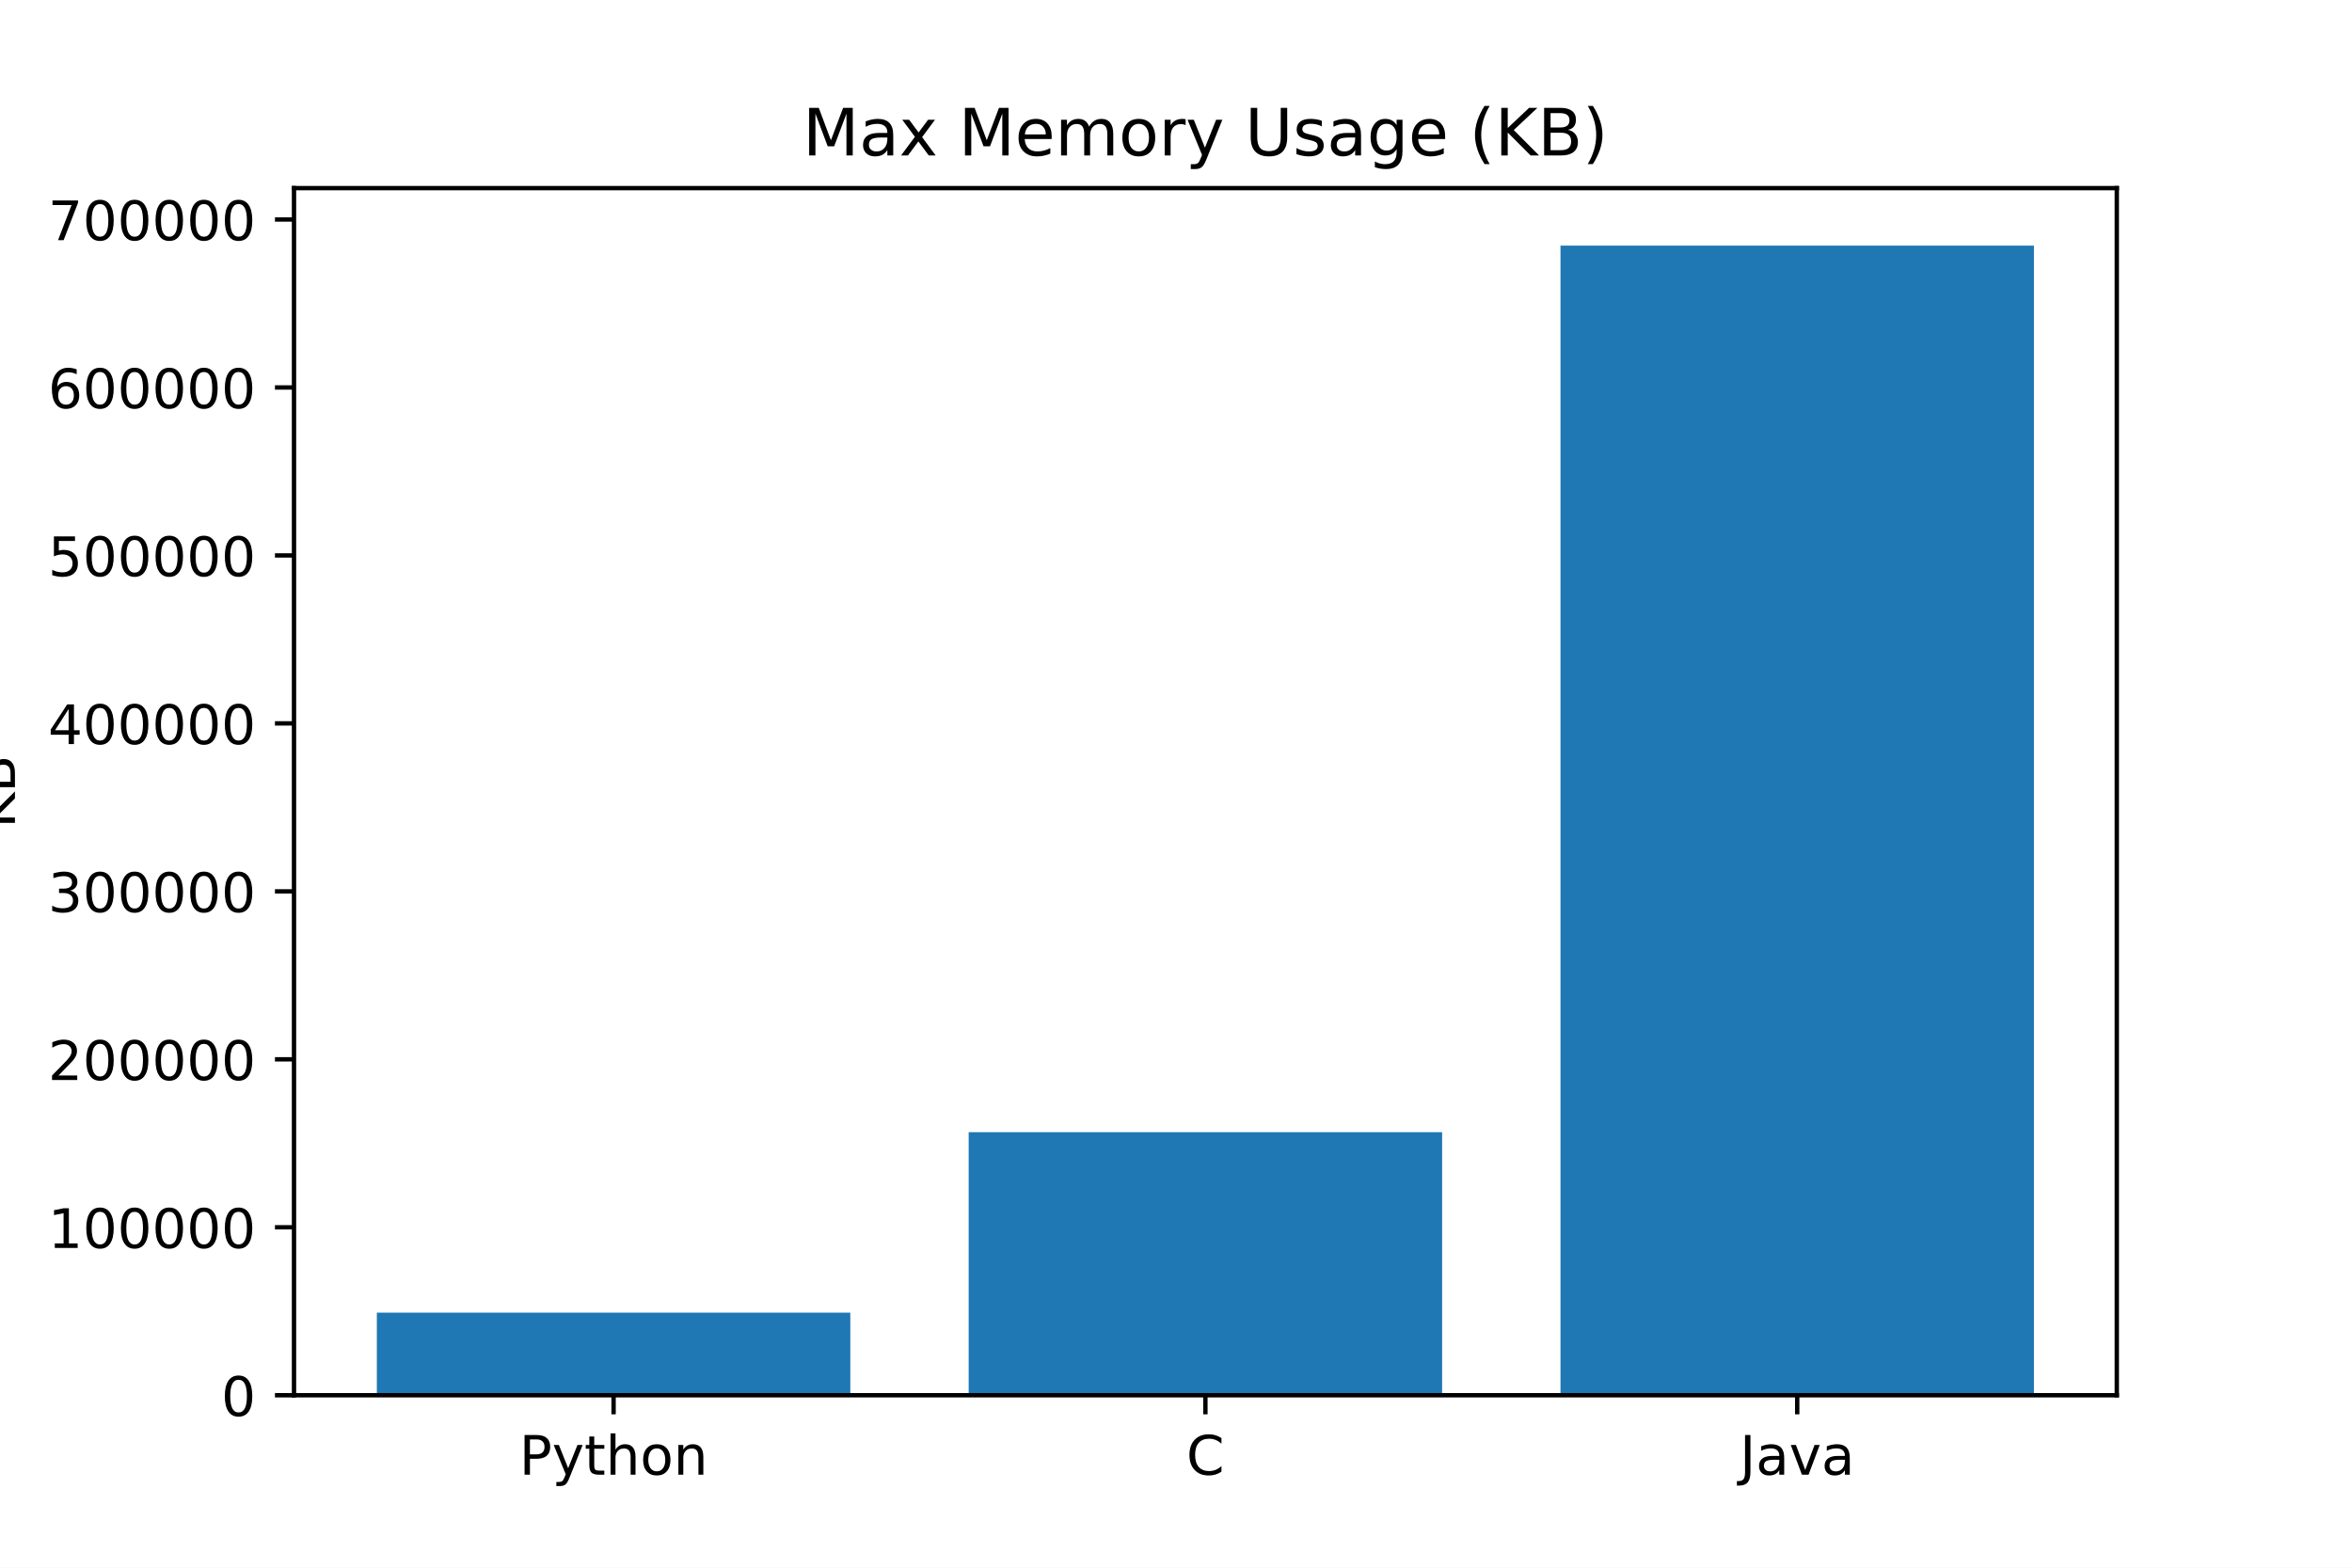
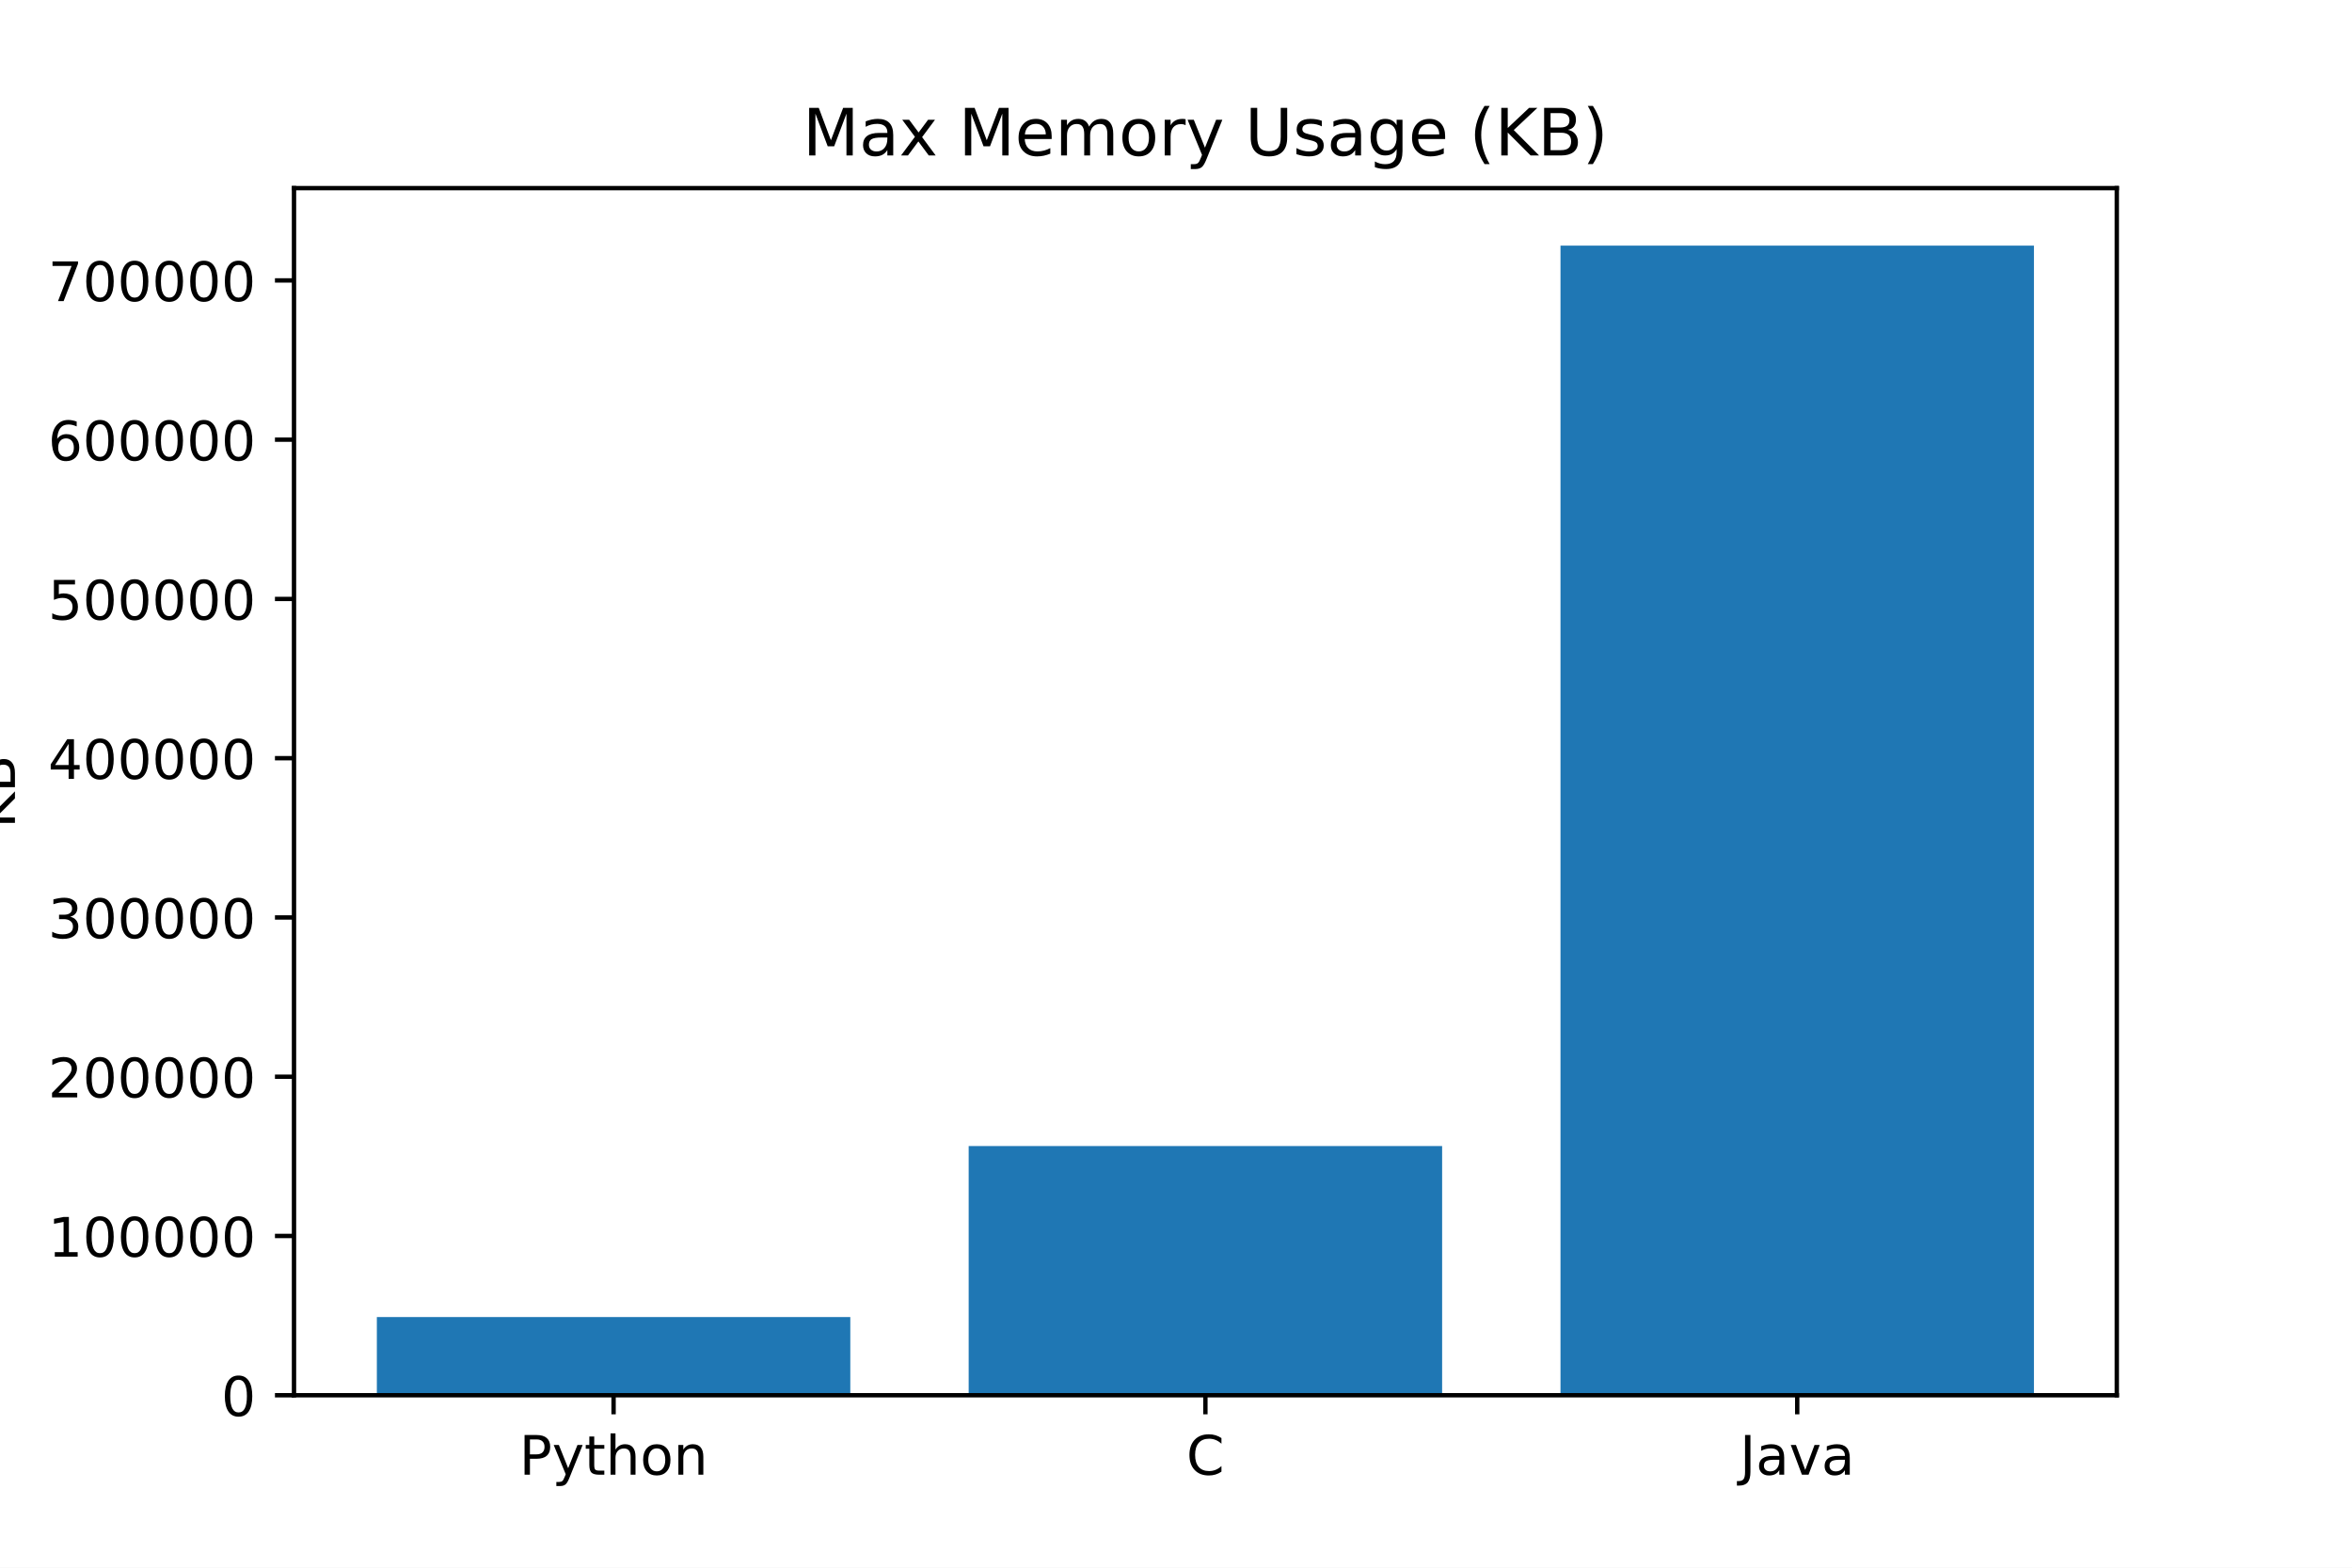
<svg xmlns="http://www.w3.org/2000/svg" xmlns:xlink="http://www.w3.org/1999/xlink" width="432pt" height="288pt" viewBox="0 0 432 288" version="1.1">
  <defs>
    <style type="text/css">*{stroke-linejoin: round; stroke-linecap: butt}</style>
  </defs>
  <g id="figure_1">
    <g id="patch_1">
      <path d="M 0 288  L 432 288  L 432 0  L 0 0  z " style="fill: #ffffff" />
    </g>
    <g id="axes_1">
      <g id="patch_2">
        <path d="M 54 256.32  L 388.8 256.32  L 388.8 34.56  L 54 34.56  z " style="fill: #ffffff" />
      </g>
      <g id="patch_3">
-         <path d="M 69.218 256.32  L 156.179 256.32  L 156.179 241.153  L 69.218 241.153  z " clip-path="url(#pda66876aa5)" style="fill: #1f77b4" />
+         <path d="M 69.218 256.32  L 156.179 256.32  L 156.179 241.951  L 69.218 241.951  z " clip-path="url(#p8f60c450fe)" style="fill: #1f77b4" />
      </g>
      <g id="patch_4">
-         <path d="M 177.919 256.32  L 264.881 256.32  L 264.881 207.991  L 177.919 207.991  z " clip-path="url(#pda66876aa5)" style="fill: #1f77b4" />
+         <path d="M 177.919 256.32  L 264.881 256.32  L 264.881 210.536  L 177.919 210.536  z " clip-path="url(#p8f60c450fe)" style="fill: #1f77b4" />
      </g>
      <g id="patch_5">
-         <path d="M 286.621 256.32  L 373.582 256.32  L 373.582 45.12  L 286.621 45.12  z " clip-path="url(#pda66876aa5)" style="fill: #1f77b4" />
+         <path d="M 286.621 256.32  L 373.582 256.32  L 373.582 45.12  L 286.621 45.12  z " clip-path="url(#p8f60c450fe)" style="fill: #1f77b4" />
      </g>
      <g id="matplotlib.axis_1">
        <g id="xtick_1">
          <g id="line2d_1">
            <defs>
-               <path id="m52d7ae42d8" d="M 0 0  L 0 3.5  " style="stroke: #000000; stroke-width: 0.8" />
+               <path id="m7391265bdf" d="M 0 0  L 0 3.5  " style="stroke: #000000; stroke-width: 0.8" />
            </defs>
            <g>
-               <use xlink:href="#m52d7ae42d8" x="112.699" y="256.32" style="stroke: #000000; stroke-width: 0.8" />
+               <use xlink:href="#m7391265bdf" x="112.699" y="256.32" style="stroke: #000000; stroke-width: 0.8" />
            </g>
          </g>
          <g id="text_1">
            <g transform="translate(95.36745 270.9184) scale(0.1 -0.1)">
              <defs>
                <path id="DejaVuSans-50" d="M 1259 4147  L 1259 2394  L 2053 2394  Q 2494 2394 2734 2622  Q 2975 2850 2975 3272  Q 2975 3691 2734 3919  Q 2494 4147 2053 4147  L 1259 4147  z M 628 4666  L 2053 4666  Q 2838 4666 3239 4311  Q 3641 3956 3641 3272  Q 3641 2581 3239 2228  Q 2838 1875 2053 1875  L 1259 1875  L 1259 0  L 628 0  L 628 4666  z " transform="scale(0.015625)" />
                <path id="DejaVuSans-79" d="M 2059 -325  Q 1816 -950 1584 -1140  Q 1353 -1331 966 -1331  L 506 -1331  L 506 -850  L 844 -850  Q 1081 -850 1212 -737  Q 1344 -625 1503 -206  L 1606 56  L 191 3500  L 800 3500  L 1894 763  L 2988 3500  L 3597 3500  L 2059 -325  z " transform="scale(0.015625)" />
                <path id="DejaVuSans-74" d="M 1172 4494  L 1172 3500  L 2356 3500  L 2356 3053  L 1172 3053  L 1172 1153  Q 1172 725 1289 603  Q 1406 481 1766 481  L 2356 481  L 2356 0  L 1766 0  Q 1100 0 847 248  Q 594 497 594 1153  L 594 3053  L 172 3053  L 172 3500  L 594 3500  L 594 4494  L 1172 4494  z " transform="scale(0.015625)" />
                <path id="DejaVuSans-68" d="M 3513 2113  L 3513 0  L 2938 0  L 2938 2094  Q 2938 2591 2744 2837  Q 2550 3084 2163 3084  Q 1697 3084 1428 2787  Q 1159 2491 1159 1978  L 1159 0  L 581 0  L 581 4863  L 1159 4863  L 1159 2956  Q 1366 3272 1645 3428  Q 1925 3584 2291 3584  Q 2894 3584 3203 3211  Q 3513 2838 3513 2113  z " transform="scale(0.015625)" />
                <path id="DejaVuSans-6f" d="M 1959 3097  Q 1497 3097 1228 2736  Q 959 2375 959 1747  Q 959 1119 1226 758  Q 1494 397 1959 397  Q 2419 397 2687 759  Q 2956 1122 2956 1747  Q 2956 2369 2687 2733  Q 2419 3097 1959 3097  z M 1959 3584  Q 2709 3584 3137 3096  Q 3566 2609 3566 1747  Q 3566 888 3137 398  Q 2709 -91 1959 -91  Q 1206 -91 779 398  Q 353 888 353 1747  Q 353 2609 779 3096  Q 1206 3584 1959 3584  z " transform="scale(0.015625)" />
                <path id="DejaVuSans-6e" d="M 3513 2113  L 3513 0  L 2938 0  L 2938 2094  Q 2938 2591 2744 2837  Q 2550 3084 2163 3084  Q 1697 3084 1428 2787  Q 1159 2491 1159 1978  L 1159 0  L 581 0  L 581 3500  L 1159 3500  L 1159 2956  Q 1366 3272 1645 3428  Q 1925 3584 2291 3584  Q 2894 3584 3203 3211  Q 3513 2838 3513 2113  z " transform="scale(0.015625)" />
              </defs>
              <use xlink:href="#DejaVuSans-50" />
              <use xlink:href="#DejaVuSans-79" transform="translate(60.30273 0)" />
              <use xlink:href="#DejaVuSans-74" transform="translate(119.4824 0)" />
              <use xlink:href="#DejaVuSans-68" transform="translate(158.6914 0)" />
              <use xlink:href="#DejaVuSans-6f" transform="translate(222.0703 0)" />
              <use xlink:href="#DejaVuSans-6e" transform="translate(283.252 0)" />
            </g>
          </g>
        </g>
        <g id="xtick_2">
          <g id="line2d_2">
            <g>
-               <use xlink:href="#m52d7ae42d8" x="221.4" y="256.32" style="stroke: #000000; stroke-width: 0.8" />
+               <use xlink:href="#m7391265bdf" x="221.4" y="256.32" style="stroke: #000000; stroke-width: 0.8" />
            </g>
          </g>
          <g id="text_2">
            <g transform="translate(217.9086 270.9184) scale(0.1 -0.1)">
              <defs>
                <path id="DejaVuSans-43" d="M 4122 4306  L 4122 3641  Q 3803 3938 3442 4084  Q 3081 4231 2675 4231  Q 1875 4231 1450 3742  Q 1025 3253 1025 2328  Q 1025 1406 1450 917  Q 1875 428 2675 428  Q 3081 428 3442 575  Q 3803 722 4122 1019  L 4122 359  Q 3791 134 3420 21  Q 3050 -91 2638 -91  Q 1578 -91 968 557  Q 359 1206 359 2328  Q 359 3453 968 4101  Q 1578 4750 2638 4750  Q 3056 4750 3426 4639  Q 3797 4528 4122 4306  z " transform="scale(0.015625)" />
              </defs>
              <use xlink:href="#DejaVuSans-43" />
            </g>
          </g>
        </g>
        <g id="xtick_3">
          <g id="line2d_3">
            <g>
-               <use xlink:href="#m52d7ae42d8" x="330.101" y="256.32" style="stroke: #000000; stroke-width: 0.8" />
+               <use xlink:href="#m7391265bdf" x="330.101" y="256.32" style="stroke: #000000; stroke-width: 0.8" />
            </g>
          </g>
          <g id="text_3">
            <g transform="translate(319.5388 270.9184) scale(0.1 -0.1)">
              <defs>
                <path id="DejaVuSans-4a" d="M 628 4666  L 1259 4666  L 1259 325  Q 1259 -519 939 -900  Q 619 -1281 -91 -1281  L -331 -1281  L -331 -750  L -134 -750  Q 284 -750 456 -515  Q 628 -281 628 325  L 628 4666  z " transform="scale(0.015625)" />
                <path id="DejaVuSans-61" d="M 2194 1759  Q 1497 1759 1228 1600  Q 959 1441 959 1056  Q 959 750 1161 570  Q 1363 391 1709 391  Q 2188 391 2477 730  Q 2766 1069 2766 1631  L 2766 1759  L 2194 1759  z M 3341 1997  L 3341 0  L 2766 0  L 2766 531  Q 2569 213 2275 61  Q 1981 -91 1556 -91  Q 1019 -91 701 211  Q 384 513 384 1019  Q 384 1609 779 1909  Q 1175 2209 1959 2209  L 2766 2209  L 2766 2266  Q 2766 2663 2505 2880  Q 2244 3097 1772 3097  Q 1472 3097 1187 3025  Q 903 2953 641 2809  L 641 3341  Q 956 3463 1253 3523  Q 1550 3584 1831 3584  Q 2591 3584 2966 3190  Q 3341 2797 3341 1997  z " transform="scale(0.015625)" />
                <path id="DejaVuSans-76" d="M 191 3500  L 800 3500  L 1894 563  L 2988 3500  L 3597 3500  L 2284 0  L 1503 0  L 191 3500  z " transform="scale(0.015625)" />
              </defs>
              <use xlink:href="#DejaVuSans-4a" />
              <use xlink:href="#DejaVuSans-61" transform="translate(29.49219 0)" />
              <use xlink:href="#DejaVuSans-76" transform="translate(90.77148 0)" />
              <use xlink:href="#DejaVuSans-61" transform="translate(149.9512 0)" />
            </g>
          </g>
        </g>
      </g>
      <g id="matplotlib.axis_2">
        <g id="ytick_1">
          <g id="line2d_4">
            <defs>
-               <path id="m700f30a6cd" d="M 0 0  L -3.5 0  " style="stroke: #000000; stroke-width: 0.8" />
+               <path id="m64b28033d9" d="M 0 0  L -3.5 0  " style="stroke: #000000; stroke-width: 0.8" />
            </defs>
            <g>
-               <use xlink:href="#m700f30a6cd" x="54" y="256.32" style="stroke: #000000; stroke-width: 0.8" />
+               <use xlink:href="#m64b28033d9" x="54" y="256.32" style="stroke: #000000; stroke-width: 0.8" />
            </g>
          </g>
          <g id="text_4">
            <g transform="translate(40.6375 260.1192) scale(0.1 -0.1)">
              <defs>
                <path id="DejaVuSans-30" d="M 2034 4250  Q 1547 4250 1301 3770  Q 1056 3291 1056 2328  Q 1056 1369 1301 889  Q 1547 409 2034 409  Q 2525 409 2770 889  Q 3016 1369 3016 2328  Q 3016 3291 2770 3770  Q 2525 4250 2034 4250  z M 2034 4750  Q 2819 4750 3233 4129  Q 3647 3509 3647 2328  Q 3647 1150 3233 529  Q 2819 -91 2034 -91  Q 1250 -91 836 529  Q 422 1150 422 2328  Q 422 3509 836 4129  Q 1250 4750 2034 4750  z " transform="scale(0.015625)" />
              </defs>
              <use xlink:href="#DejaVuSans-30" />
            </g>
          </g>
        </g>
        <g id="ytick_2">
          <g id="line2d_5">
            <g>
-               <use xlink:href="#m700f30a6cd" x="54" y="225.464" style="stroke: #000000; stroke-width: 0.8" />
+               <use xlink:href="#m64b28033d9" x="54" y="227.062" style="stroke: #000000; stroke-width: 0.8" />
            </g>
          </g>
          <g id="text_5">
-             <g transform="translate(8.825 229.2628) scale(0.1 -0.1)">
+             <g transform="translate(8.825 230.8615) scale(0.1 -0.1)">
              <defs>
                <path id="DejaVuSans-31" d="M 794 531  L 1825 531  L 1825 4091  L 703 3866  L 703 4441  L 1819 4666  L 2450 4666  L 2450 531  L 3481 531  L 3481 0  L 794 0  L 794 531  z " transform="scale(0.015625)" />
              </defs>
              <use xlink:href="#DejaVuSans-31" />
              <use xlink:href="#DejaVuSans-30" transform="translate(63.62305 0)" />
              <use xlink:href="#DejaVuSans-30" transform="translate(127.2461 0)" />
              <use xlink:href="#DejaVuSans-30" transform="translate(190.8691 0)" />
              <use xlink:href="#DejaVuSans-30" transform="translate(254.4922 0)" />
              <use xlink:href="#DejaVuSans-30" transform="translate(318.1152 0)" />
            </g>
          </g>
        </g>
        <g id="ytick_3">
          <g id="line2d_6">
            <g>
-               <use xlink:href="#m700f30a6cd" x="54" y="194.607" style="stroke: #000000; stroke-width: 0.8" />
+               <use xlink:href="#m64b28033d9" x="54" y="197.804" style="stroke: #000000; stroke-width: 0.8" />
            </g>
          </g>
          <g id="text_6">
-             <g transform="translate(8.825 198.4063) scale(0.1 -0.1)">
+             <g transform="translate(8.825 201.6037) scale(0.1 -0.1)">
              <defs>
                <path id="DejaVuSans-32" d="M 1228 531  L 3431 531  L 3431 0  L 469 0  L 469 531  Q 828 903 1448 1529  Q 2069 2156 2228 2338  Q 2531 2678 2651 2914  Q 2772 3150 2772 3378  Q 2772 3750 2511 3984  Q 2250 4219 1831 4219  Q 1534 4219 1204 4116  Q 875 4013 500 3803  L 500 4441  Q 881 4594 1212 4672  Q 1544 4750 1819 4750  Q 2544 4750 2975 4387  Q 3406 4025 3406 3419  Q 3406 3131 3298 2873  Q 3191 2616 2906 2266  Q 2828 2175 2409 1742  Q 1991 1309 1228 531  z " transform="scale(0.015625)" />
              </defs>
              <use xlink:href="#DejaVuSans-32" />
              <use xlink:href="#DejaVuSans-30" transform="translate(63.62305 0)" />
              <use xlink:href="#DejaVuSans-30" transform="translate(127.2461 0)" />
              <use xlink:href="#DejaVuSans-30" transform="translate(190.8691 0)" />
              <use xlink:href="#DejaVuSans-30" transform="translate(254.4922 0)" />
              <use xlink:href="#DejaVuSans-30" transform="translate(318.1152 0)" />
            </g>
          </g>
        </g>
        <g id="ytick_4">
          <g id="line2d_7">
            <g>
-               <use xlink:href="#m700f30a6cd" x="54" y="163.751" style="stroke: #000000; stroke-width: 0.8" />
+               <use xlink:href="#m64b28033d9" x="54" y="168.547" style="stroke: #000000; stroke-width: 0.8" />
            </g>
          </g>
          <g id="text_7">
-             <g transform="translate(8.825 167.5499) scale(0.1 -0.1)">
+             <g transform="translate(8.825 172.346) scale(0.1 -0.1)">
              <defs>
                <path id="DejaVuSans-33" d="M 2597 2516  Q 3050 2419 3304 2112  Q 3559 1806 3559 1356  Q 3559 666 3084 287  Q 2609 -91 1734 -91  Q 1441 -91 1130 -33  Q 819 25 488 141  L 488 750  Q 750 597 1062 519  Q 1375 441 1716 441  Q 2309 441 2620 675  Q 2931 909 2931 1356  Q 2931 1769 2642 2001  Q 2353 2234 1838 2234  L 1294 2234  L 1294 2753  L 1863 2753  Q 2328 2753 2575 2939  Q 2822 3125 2822 3475  Q 2822 3834 2567 4026  Q 2313 4219 1838 4219  Q 1578 4219 1281 4162  Q 984 4106 628 3988  L 628 4550  Q 988 4650 1302 4700  Q 1616 4750 1894 4750  Q 2613 4750 3031 4423  Q 3450 4097 3450 3541  Q 3450 3153 3228 2886  Q 3006 2619 2597 2516  z " transform="scale(0.015625)" />
              </defs>
              <use xlink:href="#DejaVuSans-33" />
              <use xlink:href="#DejaVuSans-30" transform="translate(63.62305 0)" />
              <use xlink:href="#DejaVuSans-30" transform="translate(127.2461 0)" />
              <use xlink:href="#DejaVuSans-30" transform="translate(190.8691 0)" />
              <use xlink:href="#DejaVuSans-30" transform="translate(254.4922 0)" />
              <use xlink:href="#DejaVuSans-30" transform="translate(318.1152 0)" />
            </g>
          </g>
        </g>
        <g id="ytick_5">
          <g id="line2d_8">
            <g>
-               <use xlink:href="#m700f30a6cd" x="54" y="132.894" style="stroke: #000000; stroke-width: 0.8" />
+               <use xlink:href="#m64b28033d9" x="54" y="139.289" style="stroke: #000000; stroke-width: 0.8" />
            </g>
          </g>
          <g id="text_8">
-             <g transform="translate(8.825 136.6935) scale(0.1 -0.1)">
+             <g transform="translate(8.825 143.0882) scale(0.1 -0.1)">
              <defs>
                <path id="DejaVuSans-34" d="M 2419 4116  L 825 1625  L 2419 1625  L 2419 4116  z M 2253 4666  L 3047 4666  L 3047 1625  L 3713 1625  L 3713 1100  L 3047 1100  L 3047 0  L 2419 0  L 2419 1100  L 313 1100  L 313 1709  L 2253 4666  z " transform="scale(0.015625)" />
              </defs>
              <use xlink:href="#DejaVuSans-34" />
              <use xlink:href="#DejaVuSans-30" transform="translate(63.62305 0)" />
              <use xlink:href="#DejaVuSans-30" transform="translate(127.2461 0)" />
              <use xlink:href="#DejaVuSans-30" transform="translate(190.8691 0)" />
              <use xlink:href="#DejaVuSans-30" transform="translate(254.4922 0)" />
              <use xlink:href="#DejaVuSans-30" transform="translate(318.1152 0)" />
            </g>
          </g>
        </g>
        <g id="ytick_6">
          <g id="line2d_9">
            <g>
-               <use xlink:href="#m700f30a6cd" x="54" y="102.038" style="stroke: #000000; stroke-width: 0.8" />
+               <use xlink:href="#m64b28033d9" x="54" y="110.031" style="stroke: #000000; stroke-width: 0.8" />
            </g>
          </g>
          <g id="text_9">
-             <g transform="translate(8.825 105.837) scale(0.1 -0.1)">
+             <g transform="translate(8.825 113.8305) scale(0.1 -0.1)">
              <defs>
                <path id="DejaVuSans-35" d="M 691 4666  L 3169 4666  L 3169 4134  L 1269 4134  L 1269 2991  Q 1406 3038 1543 3061  Q 1681 3084 1819 3084  Q 2600 3084 3056 2656  Q 3513 2228 3513 1497  Q 3513 744 3044 326  Q 2575 -91 1722 -91  Q 1428 -91 1123 -41  Q 819 9 494 109  L 494 744  Q 775 591 1075 516  Q 1375 441 1709 441  Q 2250 441 2565 725  Q 2881 1009 2881 1497  Q 2881 1984 2565 2268  Q 2250 2553 1709 2553  Q 1456 2553 1204 2497  Q 953 2441 691 2322  L 691 4666  z " transform="scale(0.015625)" />
              </defs>
              <use xlink:href="#DejaVuSans-35" />
              <use xlink:href="#DejaVuSans-30" transform="translate(63.62305 0)" />
              <use xlink:href="#DejaVuSans-30" transform="translate(127.2461 0)" />
              <use xlink:href="#DejaVuSans-30" transform="translate(190.8691 0)" />
              <use xlink:href="#DejaVuSans-30" transform="translate(254.4922 0)" />
              <use xlink:href="#DejaVuSans-30" transform="translate(318.1152 0)" />
            </g>
          </g>
        </g>
        <g id="ytick_7">
          <g id="line2d_10">
            <g>
-               <use xlink:href="#m700f30a6cd" x="54" y="71.181" style="stroke: #000000; stroke-width: 0.8" />
+               <use xlink:href="#m64b28033d9" x="54" y="80.773" style="stroke: #000000; stroke-width: 0.8" />
            </g>
          </g>
          <g id="text_10">
-             <g transform="translate(8.825 74.98057) scale(0.1 -0.1)">
+             <g transform="translate(8.825 84.57271) scale(0.1 -0.1)">
              <defs>
                <path id="DejaVuSans-36" d="M 2113 2584  Q 1688 2584 1439 2293  Q 1191 2003 1191 1497  Q 1191 994 1439 701  Q 1688 409 2113 409  Q 2538 409 2786 701  Q 3034 994 3034 1497  Q 3034 2003 2786 2293  Q 2538 2584 2113 2584  z M 3366 4563  L 3366 3988  Q 3128 4100 2886 4159  Q 2644 4219 2406 4219  Q 1781 4219 1451 3797  Q 1122 3375 1075 2522  Q 1259 2794 1537 2939  Q 1816 3084 2150 3084  Q 2853 3084 3261 2657  Q 3669 2231 3669 1497  Q 3669 778 3244 343  Q 2819 -91 2113 -91  Q 1303 -91 875 529  Q 447 1150 447 2328  Q 447 3434 972 4092  Q 1497 4750 2381 4750  Q 2619 4750 2861 4703  Q 3103 4656 3366 4563  z " transform="scale(0.015625)" />
              </defs>
              <use xlink:href="#DejaVuSans-36" />
              <use xlink:href="#DejaVuSans-30" transform="translate(63.62305 0)" />
              <use xlink:href="#DejaVuSans-30" transform="translate(127.2461 0)" />
              <use xlink:href="#DejaVuSans-30" transform="translate(190.8691 0)" />
              <use xlink:href="#DejaVuSans-30" transform="translate(254.4922 0)" />
              <use xlink:href="#DejaVuSans-30" transform="translate(318.1152 0)" />
            </g>
          </g>
        </g>
        <g id="ytick_8">
          <g id="line2d_11">
            <g>
-               <use xlink:href="#m700f30a6cd" x="54" y="40.325" style="stroke: #000000; stroke-width: 0.8" />
+               <use xlink:href="#m64b28033d9" x="54" y="51.516" style="stroke: #000000; stroke-width: 0.8" />
            </g>
          </g>
          <g id="text_11">
-             <g transform="translate(8.825 44.12413) scale(0.1 -0.1)">
+             <g transform="translate(8.825 55.31496) scale(0.1 -0.1)">
              <defs>
                <path id="DejaVuSans-37" d="M 525 4666  L 3525 4666  L 3525 4397  L 1831 0  L 1172 0  L 2766 4134  L 525 4134  L 525 4666  z " transform="scale(0.015625)" />
              </defs>
              <use xlink:href="#DejaVuSans-37" />
              <use xlink:href="#DejaVuSans-30" transform="translate(63.62305 0)" />
              <use xlink:href="#DejaVuSans-30" transform="translate(127.2461 0)" />
              <use xlink:href="#DejaVuSans-30" transform="translate(190.8691 0)" />
              <use xlink:href="#DejaVuSans-30" transform="translate(254.4922 0)" />
              <use xlink:href="#DejaVuSans-30" transform="translate(318.1152 0)" />
            </g>
          </g>
        </g>
        <g id="text_12">
          <g transform="translate(2.745312 152.1494) rotate(-90) scale(0.1 -0.1)">
            <defs>
              <path id="DejaVuSans-4b" d="M 628 4666  L 1259 4666  L 1259 2694  L 3353 4666  L 4166 4666  L 1850 2491  L 4331 0  L 3500 0  L 1259 2247  L 1259 0  L 628 0  L 628 4666  z " transform="scale(0.015625)" />
              <path id="DejaVuSans-42" d="M 1259 2228  L 1259 519  L 2272 519  Q 2781 519 3026 730  Q 3272 941 3272 1375  Q 3272 1813 3026 2020  Q 2781 2228 2272 2228  L 1259 2228  z M 1259 4147  L 1259 2741  L 2194 2741  Q 2656 2741 2882 2914  Q 3109 3088 3109 3444  Q 3109 3797 2882 3972  Q 2656 4147 2194 4147  L 1259 4147  z M 628 4666  L 2241 4666  Q 2963 4666 3353 4366  Q 3744 4066 3744 3513  Q 3744 3084 3544 2831  Q 3344 2578 2956 2516  Q 3422 2416 3680 2098  Q 3938 1781 3938 1306  Q 3938 681 3513 340  Q 3088 0 2303 0  L 628 0  L 628 4666  z " transform="scale(0.015625)" />
            </defs>
            <use xlink:href="#DejaVuSans-4b" />
            <use xlink:href="#DejaVuSans-42" transform="translate(65.57617 0)" />
          </g>
        </g>
      </g>
      <g id="patch_6">
        <path d="M 54 256.32  L 54 34.56  " style="fill: none; stroke: #000000; stroke-width: 0.8; stroke-linejoin: miter; stroke-linecap: square" />
      </g>
      <g id="patch_7">
        <path d="M 388.8 256.32  L 388.8 34.56  " style="fill: none; stroke: #000000; stroke-width: 0.8; stroke-linejoin: miter; stroke-linecap: square" />
      </g>
      <g id="patch_8">
        <path d="M 54 256.32  L 388.8 256.32  " style="fill: none; stroke: #000000; stroke-width: 0.8; stroke-linejoin: miter; stroke-linecap: square" />
      </g>
      <g id="patch_9">
        <path d="M 54 34.56  L 388.8 34.56  " style="fill: none; stroke: #000000; stroke-width: 0.8; stroke-linejoin: miter; stroke-linecap: square" />
      </g>
      <g id="text_13">
        <g transform="translate(147.4444 28.56) scale(0.12 -0.12)">
          <defs>
            <path id="DejaVuSans-4d" d="M 628 4666  L 1569 4666  L 2759 1491  L 3956 4666  L 4897 4666  L 4897 0  L 4281 0  L 4281 4097  L 3078 897  L 2444 897  L 1241 4097  L 1241 0  L 628 0  L 628 4666  z " transform="scale(0.015625)" />
            <path id="DejaVuSans-78" d="M 3513 3500  L 2247 1797  L 3578 0  L 2900 0  L 1881 1375  L 863 0  L 184 0  L 1544 1831  L 300 3500  L 978 3500  L 1906 2253  L 2834 3500  L 3513 3500  z " transform="scale(0.015625)" />
            <path id="DejaVuSans-20" transform="scale(0.015625)" />
            <path id="DejaVuSans-65" d="M 3597 1894  L 3597 1613  L 953 1613  Q 991 1019 1311 708  Q 1631 397 2203 397  Q 2534 397 2845 478  Q 3156 559 3463 722  L 3463 178  Q 3153 47 2828 -22  Q 2503 -91 2169 -91  Q 1331 -91 842 396  Q 353 884 353 1716  Q 353 2575 817 3079  Q 1281 3584 2069 3584  Q 2775 3584 3186 3129  Q 3597 2675 3597 1894  z M 3022 2063  Q 3016 2534 2758 2815  Q 2500 3097 2075 3097  Q 1594 3097 1305 2825  Q 1016 2553 972 2059  L 3022 2063  z " transform="scale(0.015625)" />
            <path id="DejaVuSans-6d" d="M 3328 2828  Q 3544 3216 3844 3400  Q 4144 3584 4550 3584  Q 5097 3584 5394 3201  Q 5691 2819 5691 2113  L 5691 0  L 5113 0  L 5113 2094  Q 5113 2597 4934 2840  Q 4756 3084 4391 3084  Q 3944 3084 3684 2787  Q 3425 2491 3425 1978  L 3425 0  L 2847 0  L 2847 2094  Q 2847 2600 2669 2842  Q 2491 3084 2119 3084  Q 1678 3084 1418 2786  Q 1159 2488 1159 1978  L 1159 0  L 581 0  L 581 3500  L 1159 3500  L 1159 2956  Q 1356 3278 1631 3431  Q 1906 3584 2284 3584  Q 2666 3584 2933 3390  Q 3200 3197 3328 2828  z " transform="scale(0.015625)" />
            <path id="DejaVuSans-72" d="M 2631 2963  Q 2534 3019 2420 3045  Q 2306 3072 2169 3072  Q 1681 3072 1420 2755  Q 1159 2438 1159 1844  L 1159 0  L 581 0  L 581 3500  L 1159 3500  L 1159 2956  Q 1341 3275 1631 3429  Q 1922 3584 2338 3584  Q 2397 3584 2469 3576  Q 2541 3569 2628 3553  L 2631 2963  z " transform="scale(0.015625)" />
            <path id="DejaVuSans-55" d="M 556 4666  L 1191 4666  L 1191 1831  Q 1191 1081 1462 751  Q 1734 422 2344 422  Q 2950 422 3222 751  Q 3494 1081 3494 1831  L 3494 4666  L 4128 4666  L 4128 1753  Q 4128 841 3676 375  Q 3225 -91 2344 -91  Q 1459 -91 1007 375  Q 556 841 556 1753  L 556 4666  z " transform="scale(0.015625)" />
            <path id="DejaVuSans-73" d="M 2834 3397  L 2834 2853  Q 2591 2978 2328 3040  Q 2066 3103 1784 3103  Q 1356 3103 1142 2972  Q 928 2841 928 2578  Q 928 2378 1081 2264  Q 1234 2150 1697 2047  L 1894 2003  Q 2506 1872 2764 1633  Q 3022 1394 3022 966  Q 3022 478 2636 193  Q 2250 -91 1575 -91  Q 1294 -91 989 -36  Q 684 19 347 128  L 347 722  Q 666 556 975 473  Q 1284 391 1588 391  Q 1994 391 2212 530  Q 2431 669 2431 922  Q 2431 1156 2273 1281  Q 2116 1406 1581 1522  L 1381 1569  Q 847 1681 609 1914  Q 372 2147 372 2553  Q 372 3047 722 3315  Q 1072 3584 1716 3584  Q 2034 3584 2315 3537  Q 2597 3491 2834 3397  z " transform="scale(0.015625)" />
            <path id="DejaVuSans-67" d="M 2906 1791  Q 2906 2416 2648 2759  Q 2391 3103 1925 3103  Q 1463 3103 1205 2759  Q 947 2416 947 1791  Q 947 1169 1205 825  Q 1463 481 1925 481  Q 2391 481 2648 825  Q 2906 1169 2906 1791  z M 3481 434  Q 3481 -459 3084 -895  Q 2688 -1331 1869 -1331  Q 1566 -1331 1297 -1286  Q 1028 -1241 775 -1147  L 775 -588  Q 1028 -725 1275 -790  Q 1522 -856 1778 -856  Q 2344 -856 2625 -561  Q 2906 -266 2906 331  L 2906 616  Q 2728 306 2450 153  Q 2172 0 1784 0  Q 1141 0 747 490  Q 353 981 353 1791  Q 353 2603 747 3093  Q 1141 3584 1784 3584  Q 2172 3584 2450 3431  Q 2728 3278 2906 2969  L 2906 3500  L 3481 3500  L 3481 434  z " transform="scale(0.015625)" />
            <path id="DejaVuSans-28" d="M 1984 4856  Q 1566 4138 1362 3434  Q 1159 2731 1159 2009  Q 1159 1288 1364 580  Q 1569 -128 1984 -844  L 1484 -844  Q 1016 -109 783 600  Q 550 1309 550 2009  Q 550 2706 781 3412  Q 1013 4119 1484 4856  L 1984 4856  z " transform="scale(0.015625)" />
            <path id="DejaVuSans-29" d="M 513 4856  L 1013 4856  Q 1481 4119 1714 3412  Q 1947 2706 1947 2009  Q 1947 1309 1714 600  Q 1481 -109 1013 -844  L 513 -844  Q 928 -128 1133 580  Q 1338 1288 1338 2009  Q 1338 2731 1133 3434  Q 928 4138 513 4856  z " transform="scale(0.015625)" />
          </defs>
          <use xlink:href="#DejaVuSans-4d" />
          <use xlink:href="#DejaVuSans-61" transform="translate(86.2793 0)" />
          <use xlink:href="#DejaVuSans-78" transform="translate(147.5586 0)" />
          <use xlink:href="#DejaVuSans-20" transform="translate(206.7383 0)" />
          <use xlink:href="#DejaVuSans-4d" transform="translate(238.5254 0)" />
          <use xlink:href="#DejaVuSans-65" transform="translate(324.8047 0)" />
          <use xlink:href="#DejaVuSans-6d" transform="translate(386.3281 0)" />
          <use xlink:href="#DejaVuSans-6f" transform="translate(483.7402 0)" />
          <use xlink:href="#DejaVuSans-72" transform="translate(544.9219 0)" />
          <use xlink:href="#DejaVuSans-79" transform="translate(586.0352 0)" />
          <use xlink:href="#DejaVuSans-20" transform="translate(645.2148 0)" />
          <use xlink:href="#DejaVuSans-55" transform="translate(677.002 0)" />
          <use xlink:href="#DejaVuSans-73" transform="translate(750.1953 0)" />
          <use xlink:href="#DejaVuSans-61" transform="translate(802.2949 0)" />
          <use xlink:href="#DejaVuSans-67" transform="translate(863.5742 0)" />
          <use xlink:href="#DejaVuSans-65" transform="translate(927.0508 0)" />
          <use xlink:href="#DejaVuSans-20" transform="translate(988.5742 0)" />
          <use xlink:href="#DejaVuSans-28" transform="translate(1020.361 0)" />
          <use xlink:href="#DejaVuSans-4b" transform="translate(1059.375 0)" />
          <use xlink:href="#DejaVuSans-42" transform="translate(1124.951 0)" />
          <use xlink:href="#DejaVuSans-29" transform="translate(1193.555 0)" />
        </g>
      </g>
    </g>
  </g>
  <defs>
-     <clipPath id="pda66876aa5">
+     <clipPath id="p8f60c450fe">
      <rect x="54" y="34.56" width="334.8" height="221.76" />
    </clipPath>
  </defs>
</svg>
